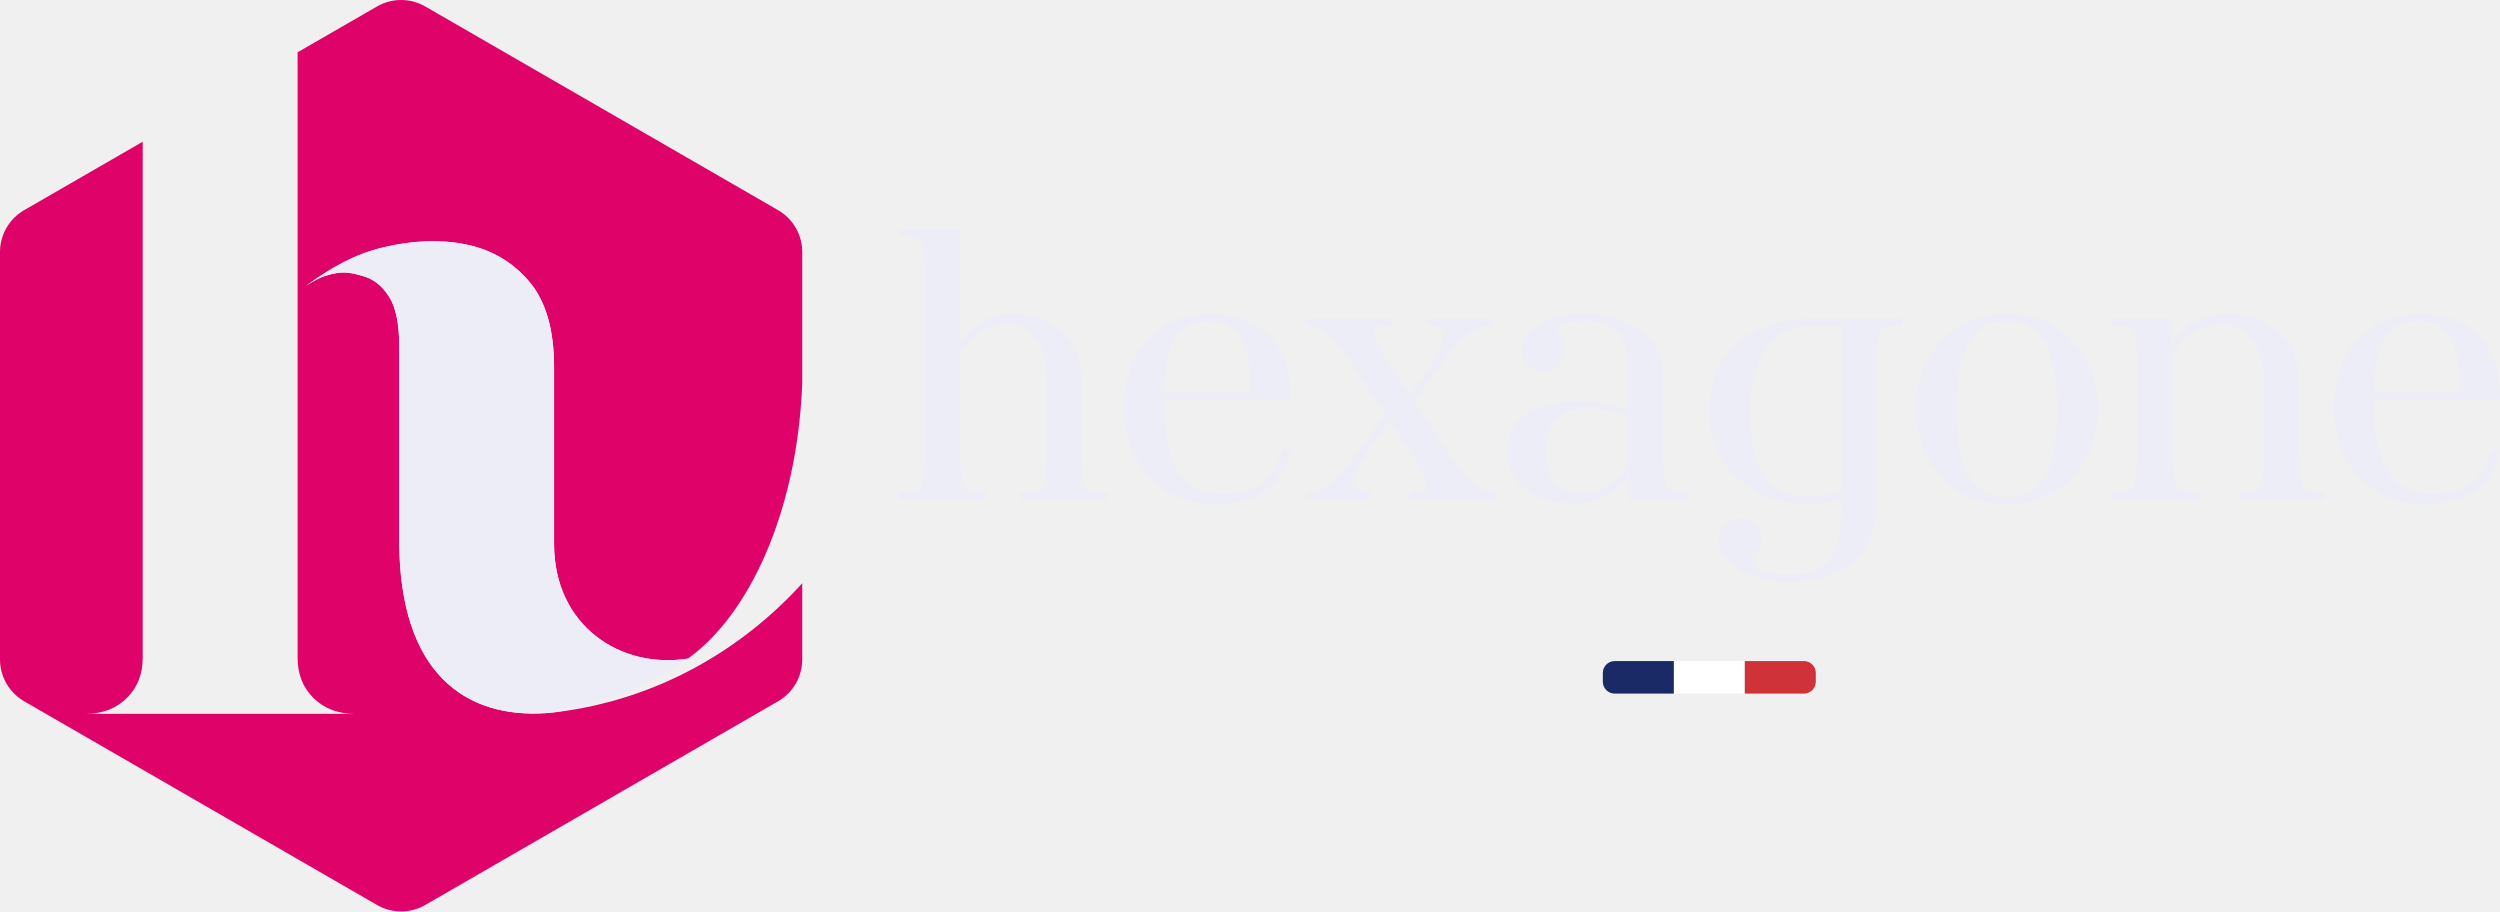
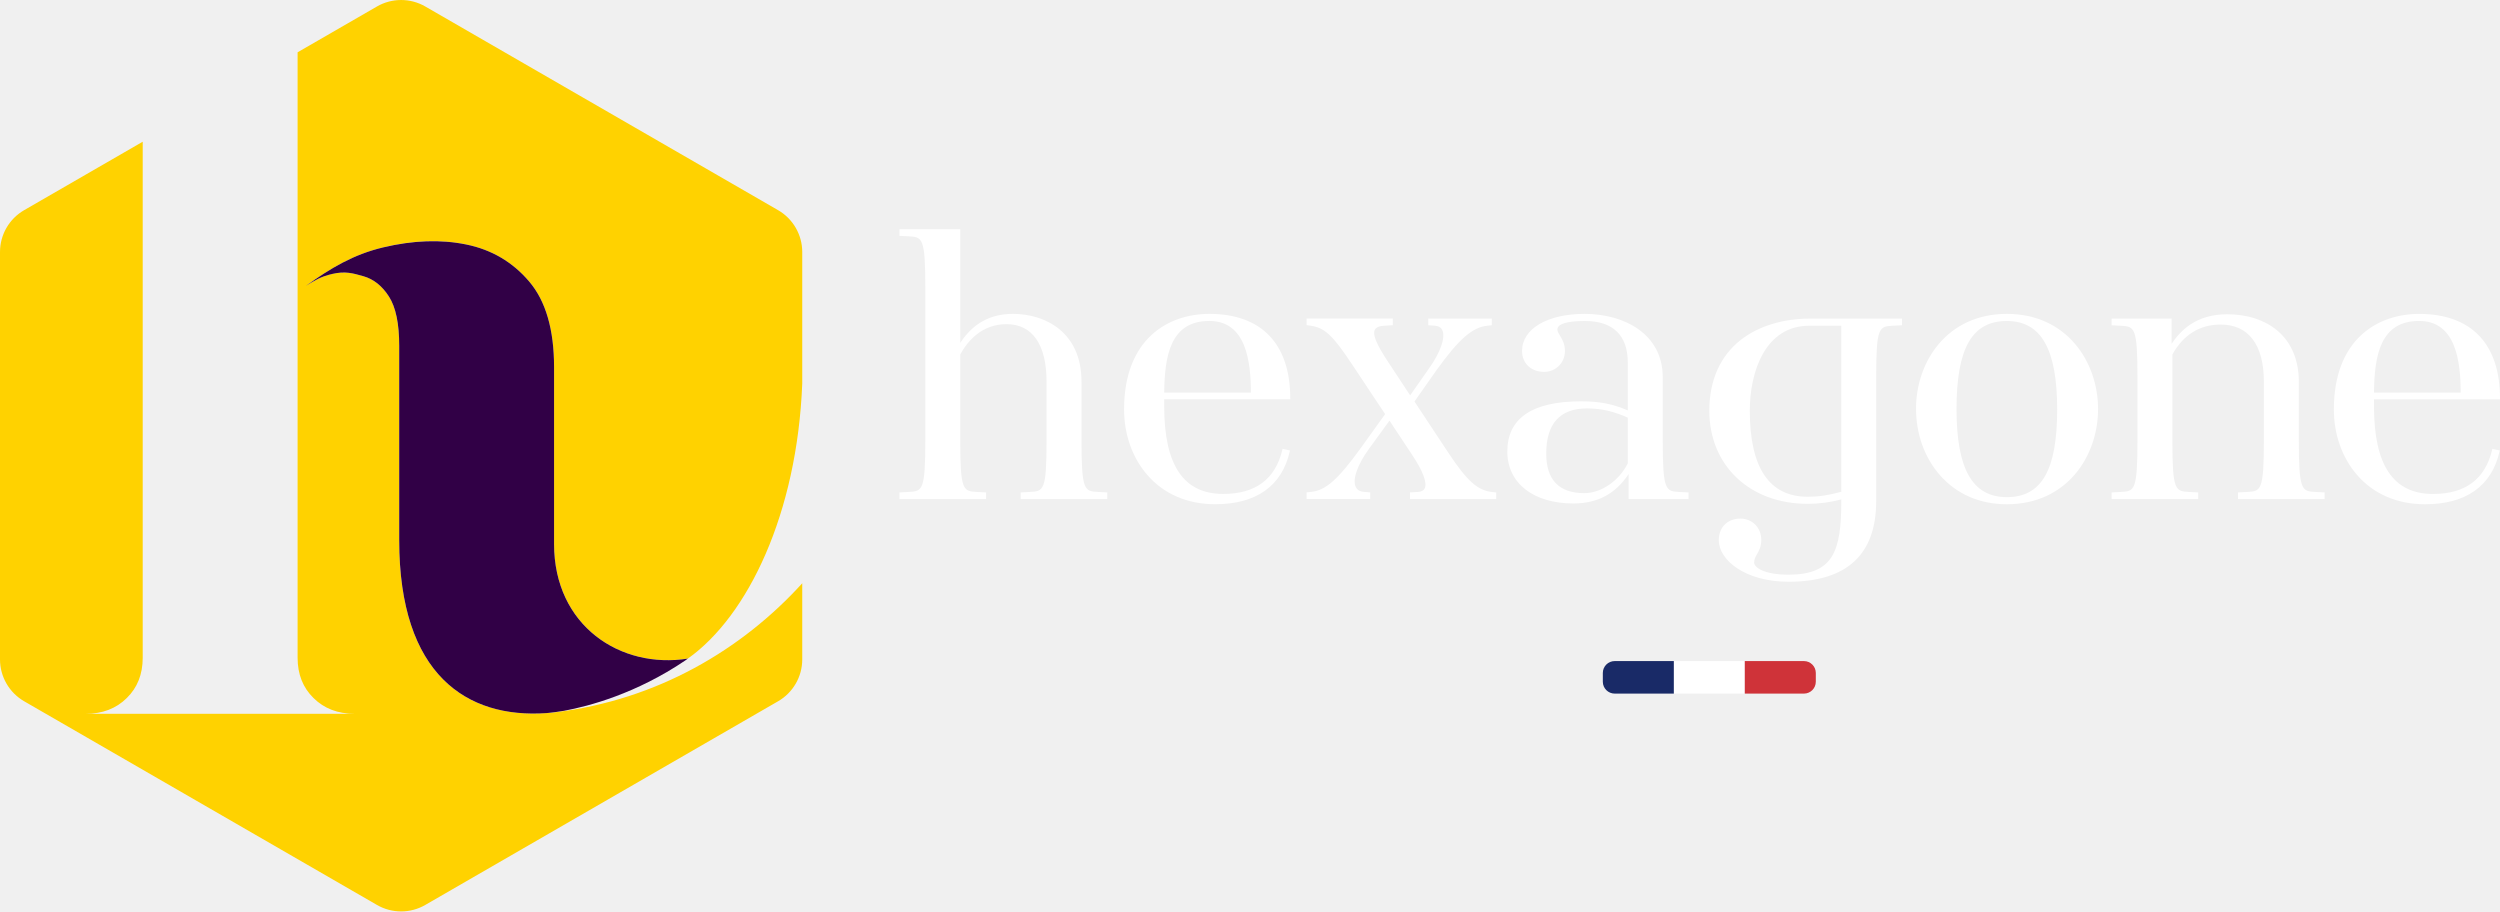
<svg xmlns="http://www.w3.org/2000/svg" version="1.1" id="Calque_1" x="0px" y="0px" viewBox="0 0 826.12 301.18" style="enable-background:new 0 0 826.12 301.18;" xml:space="preserve">
  <style type="text/css">
	.st0{fill:#FFFFFF;}
	.st1{fill:#CF3339;}
	.st2{fill:#192A67;}
- 	.st3{fill:#EDEDF7;}
- 	.st4{fill:#DE0269;}
+ 	.st3{fill:#310046;}
+ 	.st4{fill:#FFD200;}
</style>
  <g>
    <g>
      <g>
        <rect x="553.11" y="218.45" class="st0" width="23.46" height="10.75" />
        <path class="st1" d="M596.1,229.2h-19.54v-10.75h19.54c2.17,0,3.93,1.76,3.93,3.93v2.89C600.03,227.44,598.28,229.2,596.1,229.2" />
        <path class="st2" d="M533.58,218.45h19.53v10.75h-19.53c-2.17,0-3.93-1.76-3.93-3.93v-2.89     C529.65,220.21,531.4,218.45,533.58,218.45" />
      </g>
      <g>
        <path class="st3" d="M561.66,149.68c0.01-0.01,0.02-0.01,0.02-0.01L561.66,149.68L561.66,149.68z" />
-         <path class="st3" d="M357.38,145.42v-19.31c0-16.53-12.2-22.39-22.65-22.39c-7.48,0-13.18,3.14-17.42,9.58V75.74h-20.08v2.2     l2.93,0.14c4.64,0.25,5.61,0.31,5.61,17.15v50.19c0,16.85-0.97,16.9-5.61,17.15l-2.93,0.15v2.2h28.62v-2.2l-2.93-0.15     c-4.65-0.25-5.61-0.3-5.61-17.15v-28.29c2.52-4.58,7.21-10.01,15.31-10.01c8.53,0,13.21,6.74,13.21,18.99v19.31     c0,16.85-0.96,16.9-5.61,17.15l-2.94,0.15v2.2h28.62v-2.2l-2.93-0.15C358.34,162.32,357.38,162.27,357.38,145.42" />
-         <path class="st3" d="M399.62,103.72c-13.62,0-28.17,8.29-28.17,31.58c0,8.25,2.72,15.93,7.65,21.62     c5.49,6.34,13.28,9.7,22.49,9.7c13.52,0,22.03-6.04,24.62-17.46l0.07-0.31l-2.46-0.53l-0.07,0.3c-2.29,9.7-8.86,14.6-19.53,14.6     c-13.13,0-19.51-9.48-19.51-28.97v-2.31h41.65v-0.32C426.35,113.63,416.86,103.72,399.62,103.72 M413.36,129.73h-28.65     c0.14-12.33,2.11-23.67,14.92-23.67C411.81,106.06,413.33,119.47,413.36,129.73" />
-         <path class="st3" d="M478.58,149.58l-11.17-16.9l7.35-10.46c7.4-10.25,11.77-14.06,16.73-14.59l1.47-0.16v-2.18h-21v2.19     l2.14,0.15c1.23,0.07,2.07,0.56,2.5,1.46c1.14,2.38-0.6,7.39-4.45,12.75l-6.17,8.81l-7.1-10.78c-4.02-6.02-5.38-9.28-4.57-10.9     c0.42-0.82,1.49-1.26,3.27-1.35l2.67-0.15v-2.2h-28.49v2.17l1.2,0.17c4.78,0.65,7.39,3.08,13.96,13l10.79,16.24l-7.89,10.99     c-7.67,10.63-11.71,14.21-16.59,14.71l-1.46,0.16v2.18h21v-2.19l-2-0.15c-1.38-0.1-2.32-0.67-2.78-1.67     c-1.14-2.47,0.57-7.33,4.46-12.67l6.7-9.21l7.49,11.31c3.57,5.35,5.04,9.29,4.15,11.08c-0.34,0.7-1.09,1.1-2.19,1.17l-2.67,0.15     v2.2h28.49v-2.18l-1.46-0.16C488.23,162.04,484.74,158.88,478.58,149.58" />
-         <path class="st3" d="M549.45,145.42v-20.76c0-14.46-12.96-20.94-25.8-20.94c-12.37,0-20.69,4.93-20.69,12.28     c0,4.05,3,6.89,7.28,6.89c3.87,0,6.89-3.03,6.89-6.89c0-2.38-0.92-3.9-1.66-5.12c-0.47-0.77-0.84-1.38-0.84-1.98     c0-1.86,3.16-2.83,9.14-2.83c9.24,0,14.13,4.75,14.13,13.73v15.81c-5.12-2.17-9.36-2.99-15.45-2.99     c-16.17,0-24.36,5.59-24.36,16.61c0,10.41,8.58,17.14,21.86,17.14c7.94,0,13.9-3.18,18.21-9.72v8.27h19.82v-2.2l-2.94-0.14     C550.41,162.32,549.45,162.27,549.45,145.42 M537.91,138.01v15.08c-2.88,5.81-8.79,9.87-14.4,9.87c-8.33,0-12.56-4.4-12.56-13.08     c0-9.9,4.54-14.92,13.47-14.92C529.81,134.97,533.72,136.18,537.91,138.01" />
-         <path class="st3" d="M575.22,112.33c-6.8,5.32-10.38,13.41-10.38,23.37c0,18.14,13.36,30.79,32.5,30.79     c3.75,0,7.49-0.49,11.11-1.47v0.63c0,16.43-2.61,24.25-17.42,24.25c-8.29,0-11.38-2.46-11.38-4.01c0-1.1,0.44-1.88,0.96-2.78     c0.66-1.15,1.4-2.46,1.4-4.71c0-4.01-2.96-7.03-6.89-7.03c-4.28,0-7.15,2.87-7.15,7.15c0,6.6,8.81,13.72,23.05,13.72     c19.22,0,28.96-8.95,28.96-26.6v-40.86c0-16.85,0.96-16.9,5.6-17.15l2.94-0.15v-2.2H598C589.1,105.3,581,107.79,575.22,112.33      M597.86,107.64h10.59v54.87c-4.41,1.19-7.44,1.64-11.11,1.64c-12.69,0-19.12-9.57-19.12-28.45     C578.22,122.76,583.36,107.64,597.86,107.64" />
-         <path class="st3" d="M663.16,103.72c-19.71,0-30.01,15.76-30.01,31.32c0,8.37,2.8,16.17,7.88,21.96     c5.53,6.3,13.19,9.63,22.13,9.63c19.78,0,30.14-15.83,30.14-31.45C693.3,119.55,682.94,103.72,663.16,103.72 M663.16,164.28     c-11.35,0-16.63-9.25-16.63-29.1c0-20.13,5.13-29.11,16.63-29.11c11.34,0,16.63,9.29,16.63,29.24     C679.78,155.34,674.66,164.28,663.16,164.28" />
-         <path class="st3" d="M759.64,145.42v-19.31c0-7.17-2.49-13.02-7.17-16.93c-4.2-3.49-9.91-5.33-16.53-5.33     c-10.22,0-15.35,5.32-18.34,9.75v-8.31h-19.82v2.2l2.93,0.15c4.64,0.25,5.61,0.3,5.61,17.15v20.63c0,16.85-0.97,16.9-5.61,17.15     l-2.93,0.15v2.2h28.62v-2.2l-2.93-0.15c-4.64-0.25-5.61-0.3-5.61-17.15v-28.29c3.67-6.55,9.04-9.88,15.97-9.88     c9.2,0,14.26,6.7,14.26,18.86v19.31c0,16.85-0.96,16.9-5.61,17.15l-2.93,0.15v2.2h28.62v-2.2l-2.92-0.15     C760.61,162.32,759.64,162.27,759.64,145.42" />
-         <path class="st3" d="M826.12,131.95v-0.32c0-17.99-9.49-27.9-26.73-27.9c-13.62,0-28.17,8.29-28.17,31.58     c0,8.25,2.72,15.93,7.65,21.62c5.49,6.34,13.27,9.7,22.49,9.7c13.52,0,22.03-6.04,24.62-17.46l0.07-0.31l-2.46-0.53l-0.07,0.3     c-2.29,9.7-8.86,14.6-19.53,14.6c-13.13,0-19.51-9.48-19.51-28.97v-2.31H826.12z M813.13,129.73h-28.65     c0.14-12.33,2.11-23.67,14.92-23.67C811.58,106.06,813.1,119.47,813.13,129.73" />
+         <path class="st0" d="M357.38,145.42v-19.31c0-16.53-12.2-22.39-22.65-22.39c-7.48,0-13.18,3.14-17.42,9.58V75.74h-20.08v2.2     l2.93,0.14c4.64,0.25,5.61,0.31,5.61,17.15v50.19c0,16.85-0.97,16.9-5.61,17.15l-2.93,0.15v2.2h28.62v-2.2l-2.93-0.15     c-4.65-0.25-5.61-0.3-5.61-17.15v-28.29c2.52-4.58,7.21-10.01,15.31-10.01c8.53,0,13.21,6.74,13.21,18.99v19.31     c0,16.85-0.96,16.9-5.61,17.15l-2.94,0.15v2.2h28.62v-2.2l-2.93-0.15C358.34,162.32,357.38,162.27,357.38,145.42" />
+         <path class="st0" d="M399.62,103.72c-13.62,0-28.17,8.29-28.17,31.58c0,8.25,2.72,15.93,7.65,21.62     c5.49,6.34,13.28,9.7,22.49,9.7c13.52,0,22.03-6.04,24.62-17.46l0.07-0.31l-2.46-0.53l-0.07,0.3c-2.29,9.7-8.86,14.6-19.53,14.6     c-13.13,0-19.51-9.48-19.51-28.97v-2.31h41.65v-0.32C426.35,113.63,416.86,103.72,399.62,103.72 M413.36,129.73h-28.65     c0.14-12.33,2.11-23.67,14.92-23.67C411.81,106.06,413.33,119.47,413.36,129.73" />
+         <path class="st0" d="M478.58,149.58l-11.17-16.9l7.35-10.46c7.4-10.25,11.77-14.06,16.73-14.59l1.47-0.16v-2.18h-21v2.19     l2.14,0.15c1.23,0.07,2.07,0.56,2.5,1.46c1.14,2.38-0.6,7.39-4.45,12.75l-6.17,8.81l-7.1-10.78c-4.02-6.02-5.38-9.28-4.57-10.9     c0.42-0.82,1.49-1.26,3.27-1.35l2.67-0.15v-2.2h-28.49v2.17l1.2,0.17c4.78,0.65,7.39,3.08,13.96,13l10.79,16.24l-7.89,10.99     c-7.67,10.63-11.71,14.21-16.59,14.71l-1.46,0.16v2.18h21v-2.19l-2-0.15c-1.38-0.1-2.32-0.67-2.78-1.67     c-1.14-2.47,0.57-7.33,4.46-12.67l6.7-9.21l7.49,11.31c3.57,5.35,5.04,9.29,4.15,11.08c-0.34,0.7-1.09,1.1-2.19,1.17l-2.67,0.15     v2.2h28.49v-2.18l-1.46-0.16C488.23,162.04,484.74,158.88,478.58,149.58" />
+         <path class="st0" d="M549.45,145.42v-20.76c0-14.46-12.96-20.94-25.8-20.94c-12.37,0-20.69,4.93-20.69,12.28     c0,4.05,3,6.89,7.28,6.89c3.87,0,6.89-3.03,6.89-6.89c0-2.38-0.92-3.9-1.66-5.12c-0.47-0.77-0.84-1.38-0.84-1.98     c0-1.86,3.16-2.83,9.14-2.83c9.24,0,14.13,4.75,14.13,13.73v15.81c-5.12-2.17-9.36-2.99-15.45-2.99     c-16.17,0-24.36,5.59-24.36,16.61c0,10.41,8.58,17.14,21.86,17.14c7.94,0,13.9-3.18,18.21-9.72v8.27h19.82v-2.2l-2.94-0.14     C550.41,162.32,549.45,162.27,549.45,145.42 M537.91,138.01v15.08c-2.88,5.81-8.79,9.87-14.4,9.87c-8.33,0-12.56-4.4-12.56-13.08     c0-9.9,4.54-14.92,13.47-14.92C529.81,134.97,533.72,136.18,537.91,138.01" />
+         <path class="st0" d="M575.22,112.33c-6.8,5.32-10.38,13.41-10.38,23.37c0,18.14,13.36,30.79,32.5,30.79     c3.75,0,7.49-0.49,11.11-1.47v0.63c0,16.43-2.61,24.25-17.42,24.25c-8.29,0-11.38-2.46-11.38-4.01c0-1.1,0.44-1.88,0.96-2.78     c0.66-1.15,1.4-2.46,1.4-4.71c0-4.01-2.96-7.03-6.89-7.03c-4.28,0-7.15,2.87-7.15,7.15c0,6.6,8.81,13.72,23.05,13.72     c19.22,0,28.96-8.95,28.96-26.6v-40.86c0-16.85,0.96-16.9,5.6-17.15l2.94-0.15v-2.2H598C589.1,105.3,581,107.79,575.22,112.33      M597.86,107.64h10.59v54.87c-4.41,1.19-7.44,1.64-11.11,1.64c-12.69,0-19.12-9.57-19.12-28.45     C578.22,122.76,583.36,107.64,597.86,107.64" />
+         <path class="st0" d="M663.16,103.72c-19.71,0-30.01,15.76-30.01,31.32c0,8.37,2.8,16.17,7.88,21.96     c5.53,6.3,13.19,9.63,22.13,9.63c19.78,0,30.14-15.83,30.14-31.45C693.3,119.55,682.94,103.72,663.16,103.72 M663.16,164.28     c-11.35,0-16.63-9.25-16.63-29.1c0-20.13,5.13-29.11,16.63-29.11c11.34,0,16.63,9.29,16.63,29.24     C679.78,155.34,674.66,164.28,663.16,164.28" />
+         <path class="st0" d="M759.64,145.42v-19.31c0-7.17-2.49-13.02-7.17-16.93c-4.2-3.49-9.91-5.33-16.53-5.33     c-10.22,0-15.35,5.32-18.34,9.75v-8.31h-19.82v2.2l2.93,0.15c4.64,0.25,5.61,0.3,5.61,17.15v20.63c0,16.85-0.97,16.9-5.61,17.15     l-2.93,0.15v2.2h28.62v-2.2l-2.93-0.15c-4.64-0.25-5.61-0.3-5.61-17.15v-28.29c3.67-6.55,9.04-9.88,15.97-9.88     c9.2,0,14.26,6.7,14.26,18.86v19.31c0,16.85-0.96,16.9-5.61,17.15l-2.93,0.15v2.2h28.62v-2.2l-2.92-0.15     C760.61,162.32,759.64,162.27,759.64,145.42" />
+         <path class="st0" d="M826.12,131.95v-0.32c0-17.99-9.49-27.9-26.73-27.9c-13.62,0-28.17,8.29-28.17,31.58     c0,8.25,2.72,15.93,7.65,21.62c5.49,6.34,13.27,9.7,22.49,9.7c13.52,0,22.03-6.04,24.62-17.46l0.07-0.31l-2.46-0.53l-0.07,0.3     c-2.29,9.7-8.86,14.6-19.53,14.6c-13.13,0-19.51-9.48-19.51-28.97v-2.31H826.12z M813.13,129.73h-28.65     c0.14-12.33,2.11-23.67,14.92-23.67C811.58,106.06,813.1,119.47,813.13,129.73" />
      </g>
    </g>
    <g>
      <g>
        <path class="st4" d="M265.1,126.73V83.28c0-5.7-3.04-10.97-7.98-13.83L140.53,2.14c-4.94-2.85-11.03-2.85-15.96,0L98.34,17.28     v200.08c0,5.44,1.76,9.88,5.28,13.32c3.52,3.47,8.03,5.19,13.55,5.19H79.51H66H28.33c5.53,0,10.04-1.72,13.55-5.19     c3.52-3.44,5.28-7.88,5.28-13.32V46.83L7.98,69.45C3.04,72.3,0,77.57,0,83.28V217.9c0,5.7,3.04,10.97,7.98,13.83l116.59,67.31     c4.94,2.85,11.03,2.85,15.96,0l116.59-67.31c4.94-2.85,7.98-8.12,7.98-13.83v-25.16c-19.84,21.85-47.91,38.59-81.66,42.63     c-1.6,0.23-2.59,0.26-2.85,0.26c-26.27,1.84-48.67-12.57-48.67-57.13v-64.25c0-7.29-1.12-12.71-3.38-16.25     c-2.25-3.54-5.1-5.8-8.53-6.76c-3.44-0.96-5.98-1.72-10.25-0.72c-3.9,0.92-5.49,2.02-8.71,3.95c8.3-5.9,15.68-10.36,25.58-12.73     c9.89-2.36,19.04-2.68,27.42-0.96c8.39,1.72,15.32,5.8,20.81,12.23c5.48,6.43,8.23,15.88,8.23,28.32v58.43     c0,26.99,21.93,41.41,44.23,37.86C247.17,203.54,263.42,169.68,265.1,126.73z" />
      </g>
      <path class="st3" d="M180.59,235.64c-0.05,0-0.08,0-0.08,0c0.31-0.03,0.61-0.05,0.91-0.08c0.71-0.08,1.41-0.16,2.12-0.25    c0.81-0.12,1.79-0.26,2.92-0.44c8.19-1.52,23.76-5.66,39.94-16.59c0.31-0.21,0.61-0.43,0.92-0.65    c-22.3,3.55-44.23-10.87-44.23-37.86v-58.43c0-12.44-2.75-21.89-8.23-28.32c-5.48-6.44-12.42-10.52-20.81-12.23    c-8.39-1.72-17.53-1.39-27.42,0.96c-9.9,2.36-17.28,6.82-25.58,12.73c3.22-1.93,4.81-3.03,8.71-3.95c4.28-1,6.81-0.25,10.25,0.72    c3.43,0.96,6.27,3.22,8.53,6.76c2.26,3.54,3.38,8.96,3.38,16.25v64.25C131.92,223.07,154.33,237.48,180.59,235.64z" />
    </g>
  </g>
</svg>
